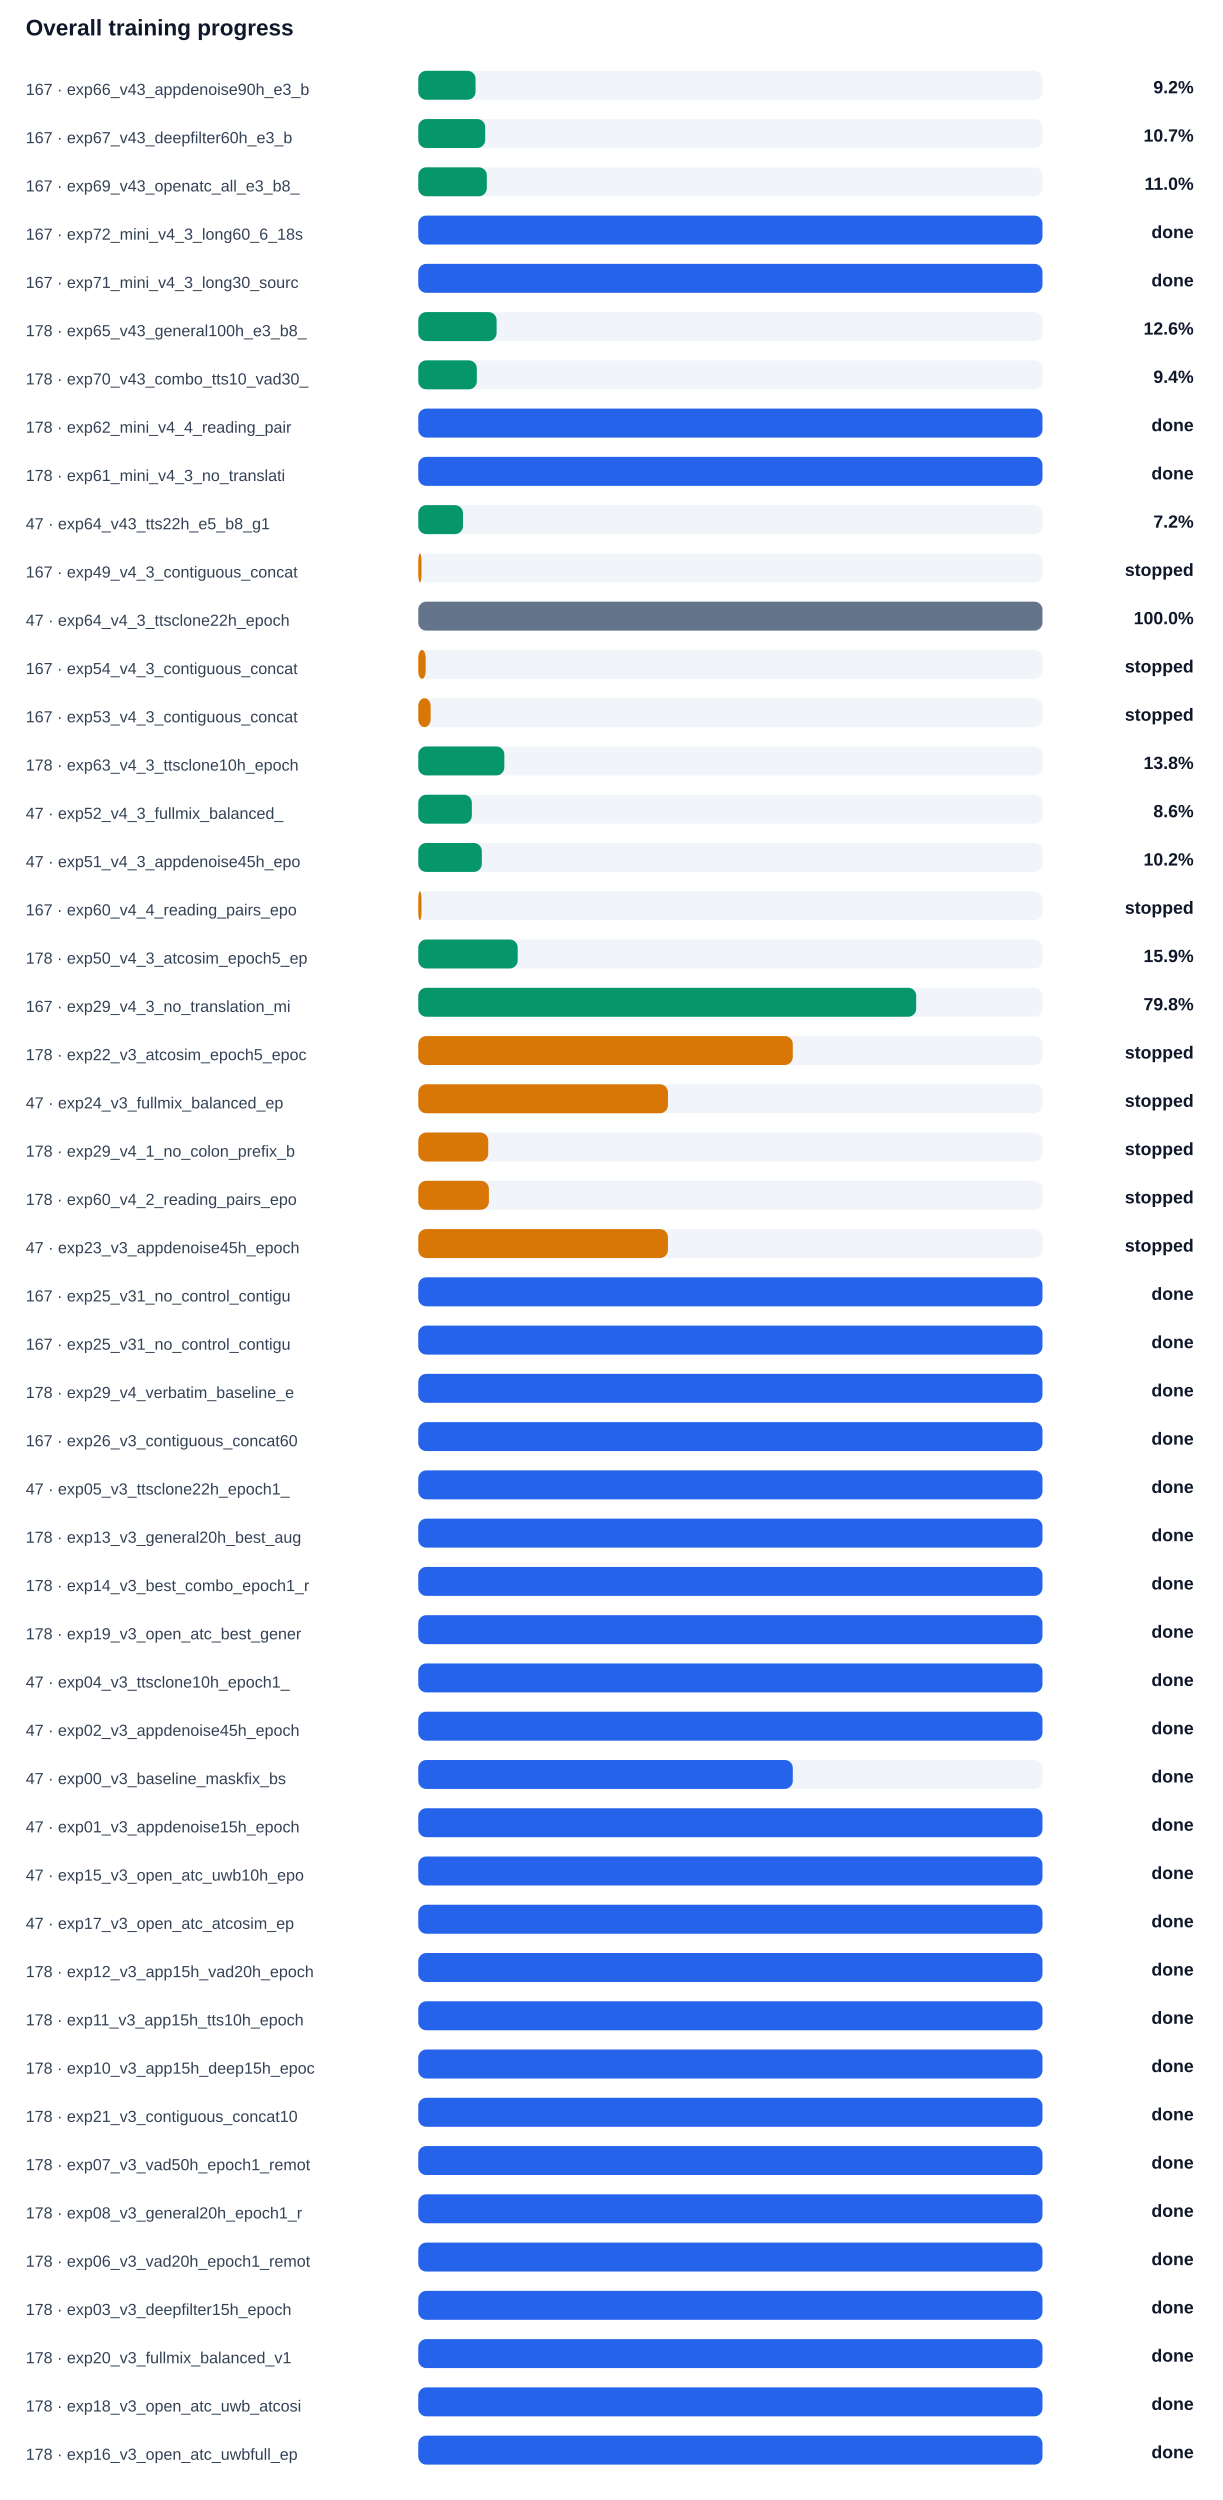
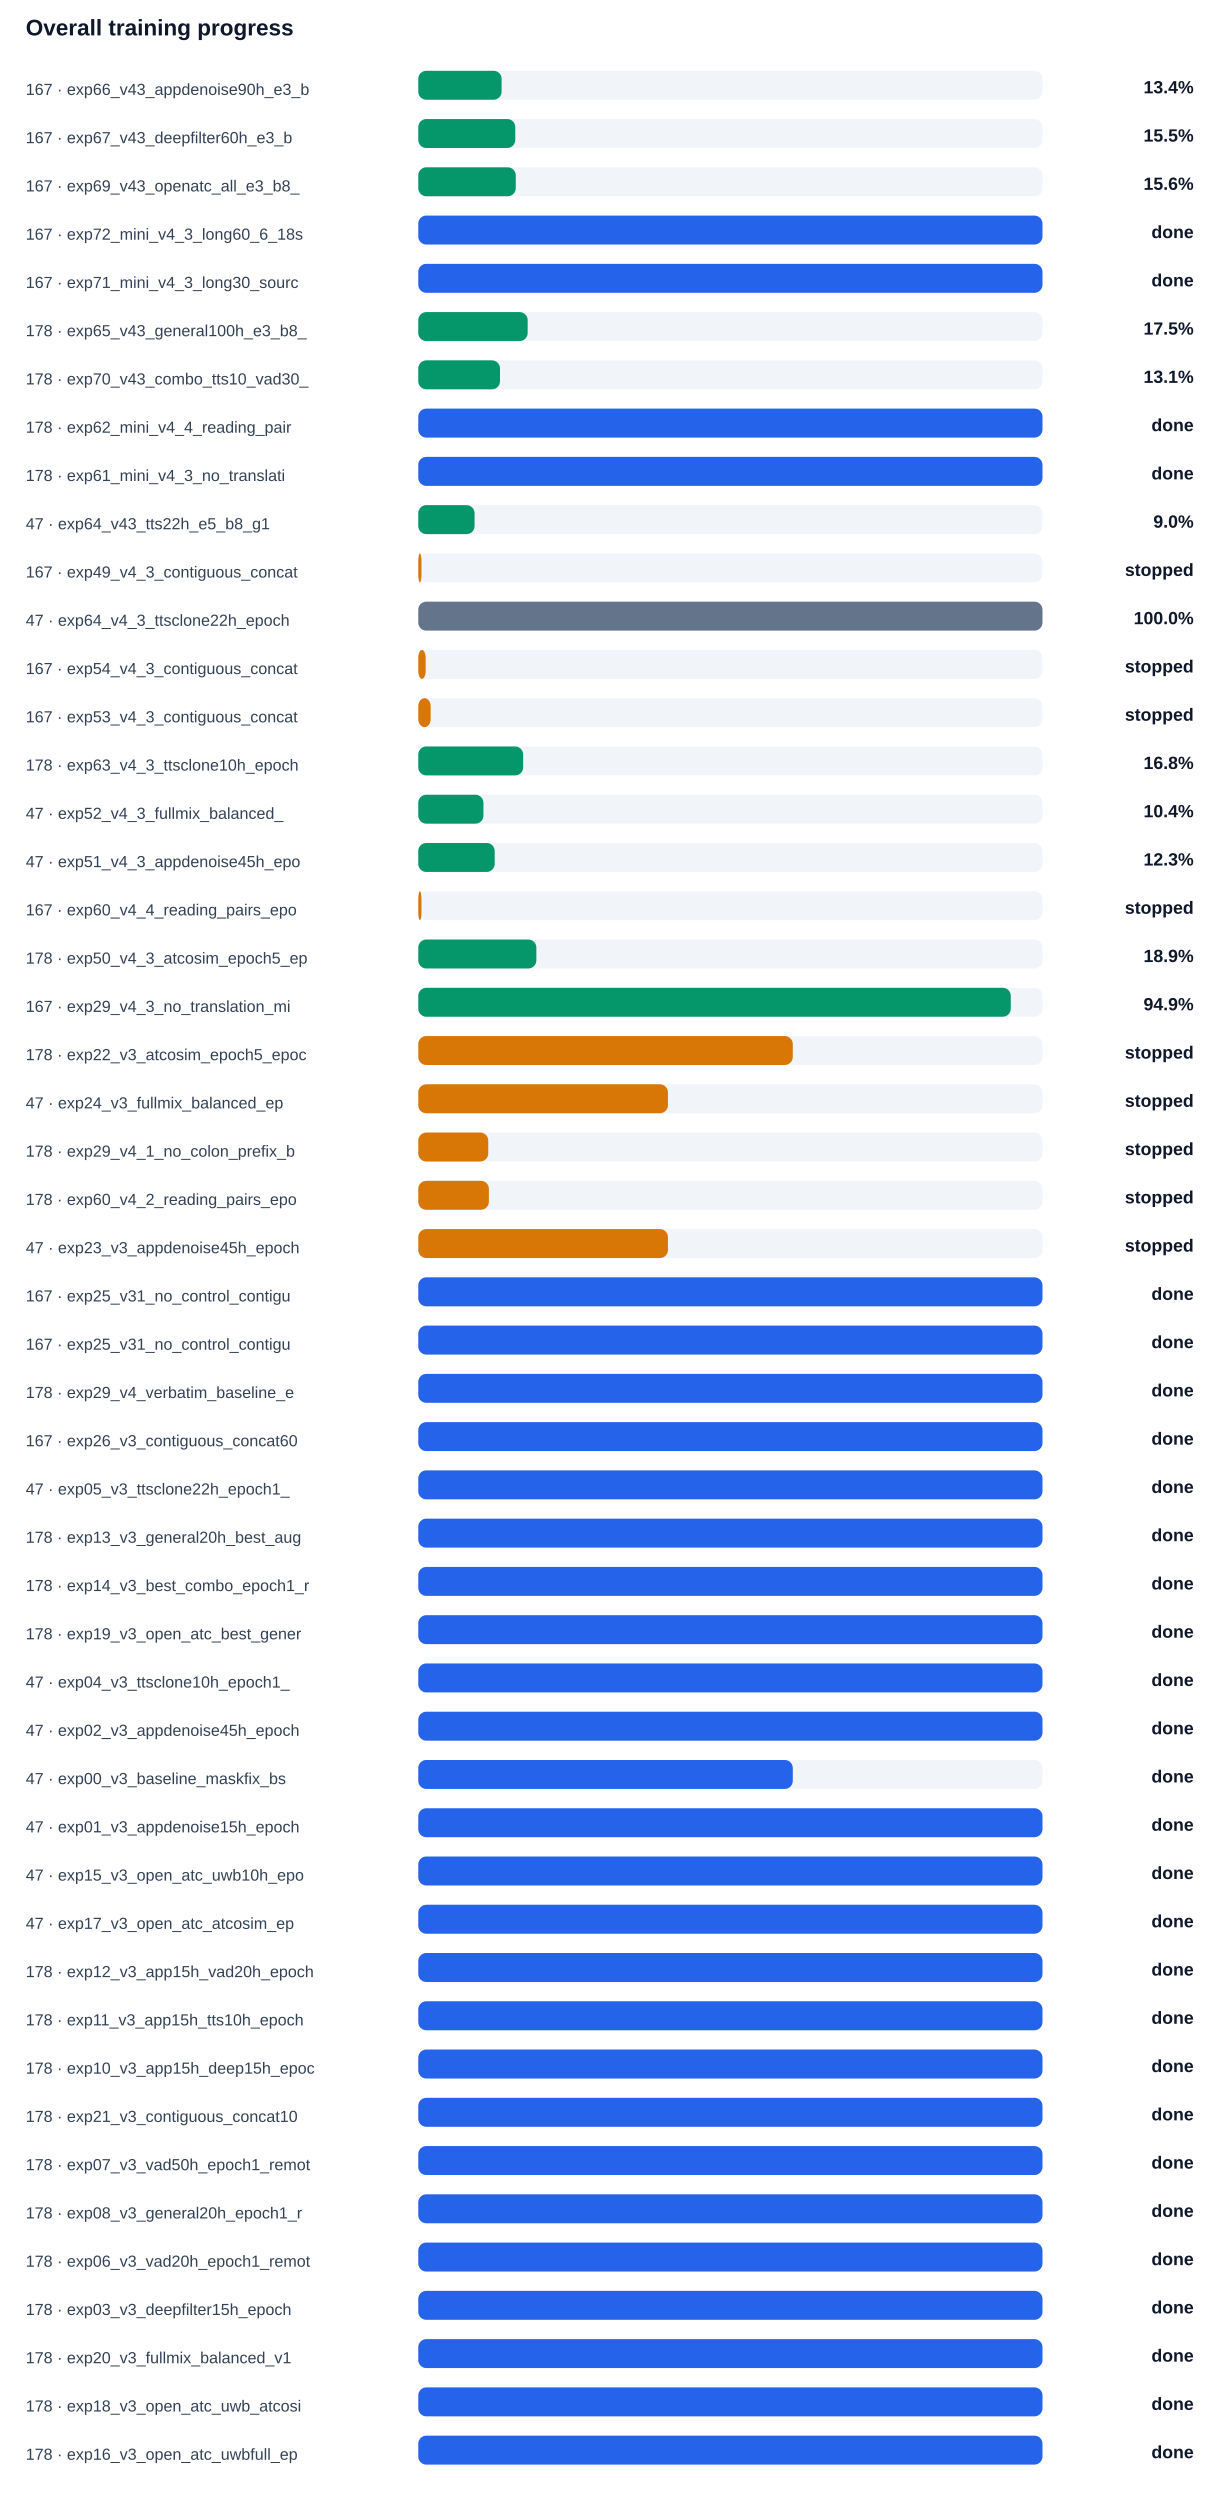
<svg xmlns="http://www.w3.org/2000/svg" width="100%" viewBox="0 0 760 1554" style="max-width:760px;background:#ffffff;border:1px solid #e5e7eb;border-radius:10px;">
  <text x="16.0" y="22.0" font-size="14" fill="#0f172a" text-anchor="start" font-family="Arial, sans-serif" font-weight="700">Overall training progress</text>
  <text x="16.0" y="59.0" font-size="10" fill="#334155" text-anchor="start" font-family="Arial, sans-serif" font-weight="400">167 · exp66_v43_appdenoise90h_e3_b</text>
  <rect x="260" y="44" width="388" height="18" rx="5" fill="#f1f5f9" />
-   <rect x="260" y="44" width="35.6" height="18" rx="5" fill="#059669" />
-   <text x="742.0" y="58.0" font-size="11" fill="#0f172a" text-anchor="end" font-family="Arial, sans-serif" font-weight="700">9.2%</text>
+   <rect x="260" y="44" width="51.8" height="18" rx="5" fill="#059669" />
+   <text x="742.0" y="58.0" font-size="11" fill="#0f172a" text-anchor="end" font-family="Arial, sans-serif" font-weight="700">13.4%</text>
  <text x="16.0" y="89.0" font-size="10" fill="#334155" text-anchor="start" font-family="Arial, sans-serif" font-weight="400">167 · exp67_v43_deepfilter60h_e3_b</text>
  <rect x="260" y="74" width="388" height="18" rx="5" fill="#f1f5f9" />
-   <rect x="260" y="74" width="41.6" height="18" rx="5" fill="#059669" />
-   <text x="742.0" y="88.0" font-size="11" fill="#0f172a" text-anchor="end" font-family="Arial, sans-serif" font-weight="700">10.7%</text>
+   <rect x="260" y="74" width="60.3" height="18" rx="5" fill="#059669" />
+   <text x="742.0" y="88.0" font-size="11" fill="#0f172a" text-anchor="end" font-family="Arial, sans-serif" font-weight="700">15.5%</text>
  <text x="16.0" y="119.0" font-size="10" fill="#334155" text-anchor="start" font-family="Arial, sans-serif" font-weight="400">167 · exp69_v43_openatc_all_e3_b8_</text>
  <rect x="260" y="104" width="388" height="18" rx="5" fill="#f1f5f9" />
-   <rect x="260" y="104" width="42.6" height="18" rx="5" fill="#059669" />
-   <text x="742.0" y="118.0" font-size="11" fill="#0f172a" text-anchor="end" font-family="Arial, sans-serif" font-weight="700">11.0%</text>
+   <rect x="260" y="104" width="60.6" height="18" rx="5" fill="#059669" />
+   <text x="742.0" y="118.0" font-size="11" fill="#0f172a" text-anchor="end" font-family="Arial, sans-serif" font-weight="700">15.6%</text>
  <text x="16.0" y="149.0" font-size="10" fill="#334155" text-anchor="start" font-family="Arial, sans-serif" font-weight="400">167 · exp72_mini_v4_3_long60_6_18s</text>
  <rect x="260" y="134" width="388" height="18" rx="5" fill="#f1f5f9" />
  <rect x="260" y="134" width="388.0" height="18" rx="5" fill="#2563eb" />
  <text x="742.0" y="148.0" font-size="11" fill="#0f172a" text-anchor="end" font-family="Arial, sans-serif" font-weight="700">done</text>
  <text x="16.0" y="179.0" font-size="10" fill="#334155" text-anchor="start" font-family="Arial, sans-serif" font-weight="400">167 · exp71_mini_v4_3_long30_sourc</text>
  <rect x="260" y="164" width="388" height="18" rx="5" fill="#f1f5f9" />
  <rect x="260" y="164" width="388.0" height="18" rx="5" fill="#2563eb" />
  <text x="742.0" y="178.0" font-size="11" fill="#0f172a" text-anchor="end" font-family="Arial, sans-serif" font-weight="700">done</text>
  <text x="16.0" y="209.0" font-size="10" fill="#334155" text-anchor="start" font-family="Arial, sans-serif" font-weight="400">178 · exp65_v43_general100h_e3_b8_</text>
  <rect x="260" y="194" width="388" height="18" rx="5" fill="#f1f5f9" />
-   <rect x="260" y="194" width="48.7" height="18" rx="5" fill="#059669" />
-   <text x="742.0" y="208.0" font-size="11" fill="#0f172a" text-anchor="end" font-family="Arial, sans-serif" font-weight="700">12.6%</text>
+   <rect x="260" y="194" width="68.0" height="18" rx="5" fill="#059669" />
+   <text x="742.0" y="208.0" font-size="11" fill="#0f172a" text-anchor="end" font-family="Arial, sans-serif" font-weight="700">17.5%</text>
  <text x="16.0" y="239.0" font-size="10" fill="#334155" text-anchor="start" font-family="Arial, sans-serif" font-weight="400">178 · exp70_v43_combo_tts10_vad30_</text>
  <rect x="260" y="224" width="388" height="18" rx="5" fill="#f1f5f9" />
-   <rect x="260" y="224" width="36.4" height="18" rx="5" fill="#059669" />
-   <text x="742.0" y="238.0" font-size="11" fill="#0f172a" text-anchor="end" font-family="Arial, sans-serif" font-weight="700">9.4%</text>
+   <rect x="260" y="224" width="50.8" height="18" rx="5" fill="#059669" />
+   <text x="742.0" y="238.0" font-size="11" fill="#0f172a" text-anchor="end" font-family="Arial, sans-serif" font-weight="700">13.1%</text>
  <text x="16.0" y="269.0" font-size="10" fill="#334155" text-anchor="start" font-family="Arial, sans-serif" font-weight="400">178 · exp62_mini_v4_4_reading_pair</text>
  <rect x="260" y="254" width="388" height="18" rx="5" fill="#f1f5f9" />
  <rect x="260" y="254" width="388.0" height="18" rx="5" fill="#2563eb" />
  <text x="742.0" y="268.0" font-size="11" fill="#0f172a" text-anchor="end" font-family="Arial, sans-serif" font-weight="700">done</text>
  <text x="16.0" y="299.0" font-size="10" fill="#334155" text-anchor="start" font-family="Arial, sans-serif" font-weight="400">178 · exp61_mini_v4_3_no_translati</text>
  <rect x="260" y="284" width="388" height="18" rx="5" fill="#f1f5f9" />
  <rect x="260" y="284" width="388.0" height="18" rx="5" fill="#2563eb" />
  <text x="742.0" y="298.0" font-size="11" fill="#0f172a" text-anchor="end" font-family="Arial, sans-serif" font-weight="700">done</text>
  <text x="16.0" y="329.0" font-size="10" fill="#334155" text-anchor="start" font-family="Arial, sans-serif" font-weight="400">47 · exp64_v43_tts22h_e5_b8_g1</text>
  <rect x="260" y="314" width="388" height="18" rx="5" fill="#f1f5f9" />
-   <rect x="260" y="314" width="27.8" height="18" rx="5" fill="#059669" />
-   <text x="742.0" y="328.0" font-size="11" fill="#0f172a" text-anchor="end" font-family="Arial, sans-serif" font-weight="700">7.2%</text>
+   <rect x="260" y="314" width="35.0" height="18" rx="5" fill="#059669" />
+   <text x="742.0" y="328.0" font-size="11" fill="#0f172a" text-anchor="end" font-family="Arial, sans-serif" font-weight="700">9.0%</text>
  <text x="16.0" y="359.0" font-size="10" fill="#334155" text-anchor="start" font-family="Arial, sans-serif" font-weight="400">167 · exp49_v4_3_contiguous_concat</text>
  <rect x="260" y="344" width="388" height="18" rx="5" fill="#f1f5f9" />
  <rect x="260" y="344" width="2.0" height="18" rx="5" fill="#d97706" />
  <text x="742.0" y="358.0" font-size="11" fill="#0f172a" text-anchor="end" font-family="Arial, sans-serif" font-weight="700">stopped</text>
  <text x="16.0" y="389.0" font-size="10" fill="#334155" text-anchor="start" font-family="Arial, sans-serif" font-weight="400">47 · exp64_v4_3_ttsclone22h_epoch</text>
  <rect x="260" y="374" width="388" height="18" rx="5" fill="#f1f5f9" />
  <rect x="260" y="374" width="388.0" height="18" rx="5" fill="#64748b" />
  <text x="742.0" y="388.0" font-size="11" fill="#0f172a" text-anchor="end" font-family="Arial, sans-serif" font-weight="700">100.0%</text>
  <text x="16.0" y="419.0" font-size="10" fill="#334155" text-anchor="start" font-family="Arial, sans-serif" font-weight="400">167 · exp54_v4_3_contiguous_concat</text>
  <rect x="260" y="404" width="388" height="18" rx="5" fill="#f1f5f9" />
  <rect x="260" y="404" width="4.6" height="18" rx="5" fill="#d97706" />
  <text x="742.0" y="418.0" font-size="11" fill="#0f172a" text-anchor="end" font-family="Arial, sans-serif" font-weight="700">stopped</text>
  <text x="16.0" y="449.0" font-size="10" fill="#334155" text-anchor="start" font-family="Arial, sans-serif" font-weight="400">167 · exp53_v4_3_contiguous_concat</text>
  <rect x="260" y="434" width="388" height="18" rx="5" fill="#f1f5f9" />
  <rect x="260" y="434" width="7.7" height="18" rx="5" fill="#d97706" />
  <text x="742.0" y="448.0" font-size="11" fill="#0f172a" text-anchor="end" font-family="Arial, sans-serif" font-weight="700">stopped</text>
  <text x="16.0" y="479.0" font-size="10" fill="#334155" text-anchor="start" font-family="Arial, sans-serif" font-weight="400">178 · exp63_v4_3_ttsclone10h_epoch</text>
  <rect x="260" y="464" width="388" height="18" rx="5" fill="#f1f5f9" />
-   <rect x="260" y="464" width="53.5" height="18" rx="5" fill="#059669" />
-   <text x="742.0" y="478.0" font-size="11" fill="#0f172a" text-anchor="end" font-family="Arial, sans-serif" font-weight="700">13.8%</text>
+   <rect x="260" y="464" width="65.2" height="18" rx="5" fill="#059669" />
+   <text x="742.0" y="478.0" font-size="11" fill="#0f172a" text-anchor="end" font-family="Arial, sans-serif" font-weight="700">16.8%</text>
  <text x="16.0" y="509.0" font-size="10" fill="#334155" text-anchor="start" font-family="Arial, sans-serif" font-weight="400">47 · exp52_v4_3_fullmix_balanced_</text>
  <rect x="260" y="494" width="388" height="18" rx="5" fill="#f1f5f9" />
-   <rect x="260" y="494" width="33.3" height="18" rx="5" fill="#059669" />
-   <text x="742.0" y="508.0" font-size="11" fill="#0f172a" text-anchor="end" font-family="Arial, sans-serif" font-weight="700">8.6%</text>
+   <rect x="260" y="494" width="40.5" height="18" rx="5" fill="#059669" />
+   <text x="742.0" y="508.0" font-size="11" fill="#0f172a" text-anchor="end" font-family="Arial, sans-serif" font-weight="700">10.4%</text>
  <text x="16.0" y="539.0" font-size="10" fill="#334155" text-anchor="start" font-family="Arial, sans-serif" font-weight="400">47 · exp51_v4_3_appdenoise45h_epo</text>
  <rect x="260" y="524" width="388" height="18" rx="5" fill="#f1f5f9" />
-   <rect x="260" y="524" width="39.5" height="18" rx="5" fill="#059669" />
-   <text x="742.0" y="538.0" font-size="11" fill="#0f172a" text-anchor="end" font-family="Arial, sans-serif" font-weight="700">10.2%</text>
+   <rect x="260" y="524" width="47.5" height="18" rx="5" fill="#059669" />
+   <text x="742.0" y="538.0" font-size="11" fill="#0f172a" text-anchor="end" font-family="Arial, sans-serif" font-weight="700">12.3%</text>
  <text x="16.0" y="569.0" font-size="10" fill="#334155" text-anchor="start" font-family="Arial, sans-serif" font-weight="400">167 · exp60_v4_4_reading_pairs_epo</text>
  <rect x="260" y="554" width="388" height="18" rx="5" fill="#f1f5f9" />
  <rect x="260" y="554" width="2.0" height="18" rx="5" fill="#d97706" />
  <text x="742.0" y="568.0" font-size="11" fill="#0f172a" text-anchor="end" font-family="Arial, sans-serif" font-weight="700">stopped</text>
  <text x="16.0" y="599.0" font-size="10" fill="#334155" text-anchor="start" font-family="Arial, sans-serif" font-weight="400">178 · exp50_v4_3_atcosim_epoch5_ep</text>
  <rect x="260" y="584" width="388" height="18" rx="5" fill="#f1f5f9" />
-   <rect x="260" y="584" width="61.8" height="18" rx="5" fill="#059669" />
-   <text x="742.0" y="598.0" font-size="11" fill="#0f172a" text-anchor="end" font-family="Arial, sans-serif" font-weight="700">15.9%</text>
+   <rect x="260" y="584" width="73.4" height="18" rx="5" fill="#059669" />
+   <text x="742.0" y="598.0" font-size="11" fill="#0f172a" text-anchor="end" font-family="Arial, sans-serif" font-weight="700">18.9%</text>
  <text x="16.0" y="629.0" font-size="10" fill="#334155" text-anchor="start" font-family="Arial, sans-serif" font-weight="400">167 · exp29_v4_3_no_translation_mi</text>
  <rect x="260" y="614" width="388" height="18" rx="5" fill="#f1f5f9" />
-   <rect x="260" y="614" width="309.5" height="18" rx="5" fill="#059669" />
-   <text x="742.0" y="628.0" font-size="11" fill="#0f172a" text-anchor="end" font-family="Arial, sans-serif" font-weight="700">79.8%</text>
+   <rect x="260" y="614" width="368.3" height="18" rx="5" fill="#059669" />
+   <text x="742.0" y="628.0" font-size="11" fill="#0f172a" text-anchor="end" font-family="Arial, sans-serif" font-weight="700">94.9%</text>
  <text x="16.0" y="659.0" font-size="10" fill="#334155" text-anchor="start" font-family="Arial, sans-serif" font-weight="400">178 · exp22_v3_atcosim_epoch5_epoc</text>
  <rect x="260" y="644" width="388" height="18" rx="5" fill="#f1f5f9" />
  <rect x="260" y="644" width="232.8" height="18" rx="5" fill="#d97706" />
  <text x="742.0" y="658.0" font-size="11" fill="#0f172a" text-anchor="end" font-family="Arial, sans-serif" font-weight="700">stopped</text>
  <text x="16.0" y="689.0" font-size="10" fill="#334155" text-anchor="start" font-family="Arial, sans-serif" font-weight="400">47 · exp24_v3_fullmix_balanced_ep</text>
  <rect x="260" y="674" width="388" height="18" rx="5" fill="#f1f5f9" />
  <rect x="260" y="674" width="155.2" height="18" rx="5" fill="#d97706" />
  <text x="742.0" y="688.0" font-size="11" fill="#0f172a" text-anchor="end" font-family="Arial, sans-serif" font-weight="700">stopped</text>
  <text x="16.0" y="719.0" font-size="10" fill="#334155" text-anchor="start" font-family="Arial, sans-serif" font-weight="400">178 · exp29_v4_1_no_colon_prefix_b</text>
  <rect x="260" y="704" width="388" height="18" rx="5" fill="#f1f5f9" />
  <rect x="260" y="704" width="43.5" height="18" rx="5" fill="#d97706" />
  <text x="742.0" y="718.0" font-size="11" fill="#0f172a" text-anchor="end" font-family="Arial, sans-serif" font-weight="700">stopped</text>
  <text x="16.0" y="749.0" font-size="10" fill="#334155" text-anchor="start" font-family="Arial, sans-serif" font-weight="400">178 · exp60_v4_2_reading_pairs_epo</text>
  <rect x="260" y="734" width="388" height="18" rx="5" fill="#f1f5f9" />
  <rect x="260" y="734" width="43.9" height="18" rx="5" fill="#d97706" />
  <text x="742.0" y="748.0" font-size="11" fill="#0f172a" text-anchor="end" font-family="Arial, sans-serif" font-weight="700">stopped</text>
  <text x="16.0" y="779.0" font-size="10" fill="#334155" text-anchor="start" font-family="Arial, sans-serif" font-weight="400">47 · exp23_v3_appdenoise45h_epoch</text>
  <rect x="260" y="764" width="388" height="18" rx="5" fill="#f1f5f9" />
  <rect x="260" y="764" width="155.2" height="18" rx="5" fill="#d97706" />
  <text x="742.0" y="778.0" font-size="11" fill="#0f172a" text-anchor="end" font-family="Arial, sans-serif" font-weight="700">stopped</text>
  <text x="16.0" y="809.0" font-size="10" fill="#334155" text-anchor="start" font-family="Arial, sans-serif" font-weight="400">167 · exp25_v31_no_control_contigu</text>
  <rect x="260" y="794" width="388" height="18" rx="5" fill="#f1f5f9" />
  <rect x="260" y="794" width="388.0" height="18" rx="5" fill="#2563eb" />
  <text x="742.0" y="808.0" font-size="11" fill="#0f172a" text-anchor="end" font-family="Arial, sans-serif" font-weight="700">done</text>
  <text x="16.0" y="839.0" font-size="10" fill="#334155" text-anchor="start" font-family="Arial, sans-serif" font-weight="400">167 · exp25_v31_no_control_contigu</text>
  <rect x="260" y="824" width="388" height="18" rx="5" fill="#f1f5f9" />
  <rect x="260" y="824" width="388.0" height="18" rx="5" fill="#2563eb" />
  <text x="742.0" y="838.0" font-size="11" fill="#0f172a" text-anchor="end" font-family="Arial, sans-serif" font-weight="700">done</text>
  <text x="16.0" y="869.0" font-size="10" fill="#334155" text-anchor="start" font-family="Arial, sans-serif" font-weight="400">178 · exp29_v4_verbatim_baseline_e</text>
  <rect x="260" y="854" width="388" height="18" rx="5" fill="#f1f5f9" />
  <rect x="260" y="854" width="388.0" height="18" rx="5" fill="#2563eb" />
  <text x="742.0" y="868.0" font-size="11" fill="#0f172a" text-anchor="end" font-family="Arial, sans-serif" font-weight="700">done</text>
  <text x="16.0" y="899.0" font-size="10" fill="#334155" text-anchor="start" font-family="Arial, sans-serif" font-weight="400">167 · exp26_v3_contiguous_concat60</text>
  <rect x="260" y="884" width="388" height="18" rx="5" fill="#f1f5f9" />
  <rect x="260" y="884" width="388.0" height="18" rx="5" fill="#2563eb" />
  <text x="742.0" y="898.0" font-size="11" fill="#0f172a" text-anchor="end" font-family="Arial, sans-serif" font-weight="700">done</text>
  <text x="16.0" y="929.0" font-size="10" fill="#334155" text-anchor="start" font-family="Arial, sans-serif" font-weight="400">47 · exp05_v3_ttsclone22h_epoch1_</text>
  <rect x="260" y="914" width="388" height="18" rx="5" fill="#f1f5f9" />
  <rect x="260" y="914" width="388.0" height="18" rx="5" fill="#2563eb" />
  <text x="742.0" y="928.0" font-size="11" fill="#0f172a" text-anchor="end" font-family="Arial, sans-serif" font-weight="700">done</text>
  <text x="16.0" y="959.0" font-size="10" fill="#334155" text-anchor="start" font-family="Arial, sans-serif" font-weight="400">178 · exp13_v3_general20h_best_aug</text>
  <rect x="260" y="944" width="388" height="18" rx="5" fill="#f1f5f9" />
  <rect x="260" y="944" width="388.0" height="18" rx="5" fill="#2563eb" />
  <text x="742.0" y="958.0" font-size="11" fill="#0f172a" text-anchor="end" font-family="Arial, sans-serif" font-weight="700">done</text>
  <text x="16.0" y="989.0" font-size="10" fill="#334155" text-anchor="start" font-family="Arial, sans-serif" font-weight="400">178 · exp14_v3_best_combo_epoch1_r</text>
  <rect x="260" y="974" width="388" height="18" rx="5" fill="#f1f5f9" />
  <rect x="260" y="974" width="388.0" height="18" rx="5" fill="#2563eb" />
  <text x="742.0" y="988.0" font-size="11" fill="#0f172a" text-anchor="end" font-family="Arial, sans-serif" font-weight="700">done</text>
  <text x="16.0" y="1019.0" font-size="10" fill="#334155" text-anchor="start" font-family="Arial, sans-serif" font-weight="400">178 · exp19_v3_open_atc_best_gener</text>
  <rect x="260" y="1004" width="388" height="18" rx="5" fill="#f1f5f9" />
  <rect x="260" y="1004" width="388.0" height="18" rx="5" fill="#2563eb" />
  <text x="742.0" y="1018.0" font-size="11" fill="#0f172a" text-anchor="end" font-family="Arial, sans-serif" font-weight="700">done</text>
  <text x="16.0" y="1049.0" font-size="10" fill="#334155" text-anchor="start" font-family="Arial, sans-serif" font-weight="400">47 · exp04_v3_ttsclone10h_epoch1_</text>
  <rect x="260" y="1034" width="388" height="18" rx="5" fill="#f1f5f9" />
  <rect x="260" y="1034" width="388.0" height="18" rx="5" fill="#2563eb" />
  <text x="742.0" y="1048.0" font-size="11" fill="#0f172a" text-anchor="end" font-family="Arial, sans-serif" font-weight="700">done</text>
  <text x="16.0" y="1079.0" font-size="10" fill="#334155" text-anchor="start" font-family="Arial, sans-serif" font-weight="400">47 · exp02_v3_appdenoise45h_epoch</text>
  <rect x="260" y="1064" width="388" height="18" rx="5" fill="#f1f5f9" />
  <rect x="260" y="1064" width="388.0" height="18" rx="5" fill="#2563eb" />
  <text x="742.0" y="1078.0" font-size="11" fill="#0f172a" text-anchor="end" font-family="Arial, sans-serif" font-weight="700">done</text>
  <text x="16.0" y="1109.0" font-size="10" fill="#334155" text-anchor="start" font-family="Arial, sans-serif" font-weight="400">47 · exp00_v3_baseline_maskfix_bs</text>
  <rect x="260" y="1094" width="388" height="18" rx="5" fill="#f1f5f9" />
  <rect x="260" y="1094" width="232.8" height="18" rx="5" fill="#2563eb" />
  <text x="742.0" y="1108.0" font-size="11" fill="#0f172a" text-anchor="end" font-family="Arial, sans-serif" font-weight="700">done</text>
  <text x="16.0" y="1139.0" font-size="10" fill="#334155" text-anchor="start" font-family="Arial, sans-serif" font-weight="400">47 · exp01_v3_appdenoise15h_epoch</text>
  <rect x="260" y="1124" width="388" height="18" rx="5" fill="#f1f5f9" />
  <rect x="260" y="1124" width="388.0" height="18" rx="5" fill="#2563eb" />
  <text x="742.0" y="1138.0" font-size="11" fill="#0f172a" text-anchor="end" font-family="Arial, sans-serif" font-weight="700">done</text>
  <text x="16.0" y="1169.0" font-size="10" fill="#334155" text-anchor="start" font-family="Arial, sans-serif" font-weight="400">47 · exp15_v3_open_atc_uwb10h_epo</text>
  <rect x="260" y="1154" width="388" height="18" rx="5" fill="#f1f5f9" />
  <rect x="260" y="1154" width="388.0" height="18" rx="5" fill="#2563eb" />
  <text x="742.0" y="1168.0" font-size="11" fill="#0f172a" text-anchor="end" font-family="Arial, sans-serif" font-weight="700">done</text>
  <text x="16.0" y="1199.0" font-size="10" fill="#334155" text-anchor="start" font-family="Arial, sans-serif" font-weight="400">47 · exp17_v3_open_atc_atcosim_ep</text>
  <rect x="260" y="1184" width="388" height="18" rx="5" fill="#f1f5f9" />
  <rect x="260" y="1184" width="388.0" height="18" rx="5" fill="#2563eb" />
  <text x="742.0" y="1198.0" font-size="11" fill="#0f172a" text-anchor="end" font-family="Arial, sans-serif" font-weight="700">done</text>
  <text x="16.0" y="1229.0" font-size="10" fill="#334155" text-anchor="start" font-family="Arial, sans-serif" font-weight="400">178 · exp12_v3_app15h_vad20h_epoch</text>
  <rect x="260" y="1214" width="388" height="18" rx="5" fill="#f1f5f9" />
  <rect x="260" y="1214" width="388.0" height="18" rx="5" fill="#2563eb" />
  <text x="742.0" y="1228.0" font-size="11" fill="#0f172a" text-anchor="end" font-family="Arial, sans-serif" font-weight="700">done</text>
  <text x="16.0" y="1259.0" font-size="10" fill="#334155" text-anchor="start" font-family="Arial, sans-serif" font-weight="400">178 · exp11_v3_app15h_tts10h_epoch</text>
  <rect x="260" y="1244" width="388" height="18" rx="5" fill="#f1f5f9" />
  <rect x="260" y="1244" width="388.0" height="18" rx="5" fill="#2563eb" />
  <text x="742.0" y="1258.0" font-size="11" fill="#0f172a" text-anchor="end" font-family="Arial, sans-serif" font-weight="700">done</text>
  <text x="16.0" y="1289.0" font-size="10" fill="#334155" text-anchor="start" font-family="Arial, sans-serif" font-weight="400">178 · exp10_v3_app15h_deep15h_epoc</text>
  <rect x="260" y="1274" width="388" height="18" rx="5" fill="#f1f5f9" />
  <rect x="260" y="1274" width="388.0" height="18" rx="5" fill="#2563eb" />
  <text x="742.0" y="1288.0" font-size="11" fill="#0f172a" text-anchor="end" font-family="Arial, sans-serif" font-weight="700">done</text>
  <text x="16.0" y="1319.0" font-size="10" fill="#334155" text-anchor="start" font-family="Arial, sans-serif" font-weight="400">178 · exp21_v3_contiguous_concat10</text>
  <rect x="260" y="1304" width="388" height="18" rx="5" fill="#f1f5f9" />
  <rect x="260" y="1304" width="388.0" height="18" rx="5" fill="#2563eb" />
  <text x="742.0" y="1318.0" font-size="11" fill="#0f172a" text-anchor="end" font-family="Arial, sans-serif" font-weight="700">done</text>
  <text x="16.0" y="1349.0" font-size="10" fill="#334155" text-anchor="start" font-family="Arial, sans-serif" font-weight="400">178 · exp07_v3_vad50h_epoch1_remot</text>
  <rect x="260" y="1334" width="388" height="18" rx="5" fill="#f1f5f9" />
  <rect x="260" y="1334" width="388.0" height="18" rx="5" fill="#2563eb" />
  <text x="742.0" y="1348.0" font-size="11" fill="#0f172a" text-anchor="end" font-family="Arial, sans-serif" font-weight="700">done</text>
  <text x="16.0" y="1379.0" font-size="10" fill="#334155" text-anchor="start" font-family="Arial, sans-serif" font-weight="400">178 · exp08_v3_general20h_epoch1_r</text>
  <rect x="260" y="1364" width="388" height="18" rx="5" fill="#f1f5f9" />
  <rect x="260" y="1364" width="388.0" height="18" rx="5" fill="#2563eb" />
  <text x="742.0" y="1378.0" font-size="11" fill="#0f172a" text-anchor="end" font-family="Arial, sans-serif" font-weight="700">done</text>
  <text x="16.0" y="1409.0" font-size="10" fill="#334155" text-anchor="start" font-family="Arial, sans-serif" font-weight="400">178 · exp06_v3_vad20h_epoch1_remot</text>
  <rect x="260" y="1394" width="388" height="18" rx="5" fill="#f1f5f9" />
  <rect x="260" y="1394" width="388.0" height="18" rx="5" fill="#2563eb" />
  <text x="742.0" y="1408.0" font-size="11" fill="#0f172a" text-anchor="end" font-family="Arial, sans-serif" font-weight="700">done</text>
  <text x="16.0" y="1439.0" font-size="10" fill="#334155" text-anchor="start" font-family="Arial, sans-serif" font-weight="400">178 · exp03_v3_deepfilter15h_epoch</text>
  <rect x="260" y="1424" width="388" height="18" rx="5" fill="#f1f5f9" />
  <rect x="260" y="1424" width="388.0" height="18" rx="5" fill="#2563eb" />
  <text x="742.0" y="1438.0" font-size="11" fill="#0f172a" text-anchor="end" font-family="Arial, sans-serif" font-weight="700">done</text>
  <text x="16.0" y="1469.0" font-size="10" fill="#334155" text-anchor="start" font-family="Arial, sans-serif" font-weight="400">178 · exp20_v3_fullmix_balanced_v1</text>
  <rect x="260" y="1454" width="388" height="18" rx="5" fill="#f1f5f9" />
  <rect x="260" y="1454" width="388.0" height="18" rx="5" fill="#2563eb" />
  <text x="742.0" y="1468.0" font-size="11" fill="#0f172a" text-anchor="end" font-family="Arial, sans-serif" font-weight="700">done</text>
  <text x="16.0" y="1499.0" font-size="10" fill="#334155" text-anchor="start" font-family="Arial, sans-serif" font-weight="400">178 · exp18_v3_open_atc_uwb_atcosi</text>
  <rect x="260" y="1484" width="388" height="18" rx="5" fill="#f1f5f9" />
  <rect x="260" y="1484" width="388.0" height="18" rx="5" fill="#2563eb" />
  <text x="742.0" y="1498.0" font-size="11" fill="#0f172a" text-anchor="end" font-family="Arial, sans-serif" font-weight="700">done</text>
  <text x="16.0" y="1529.0" font-size="10" fill="#334155" text-anchor="start" font-family="Arial, sans-serif" font-weight="400">178 · exp16_v3_open_atc_uwbfull_ep</text>
  <rect x="260" y="1514" width="388" height="18" rx="5" fill="#f1f5f9" />
  <rect x="260" y="1514" width="388.0" height="18" rx="5" fill="#2563eb" />
  <text x="742.0" y="1528.0" font-size="11" fill="#0f172a" text-anchor="end" font-family="Arial, sans-serif" font-weight="700">done</text>
</svg>
